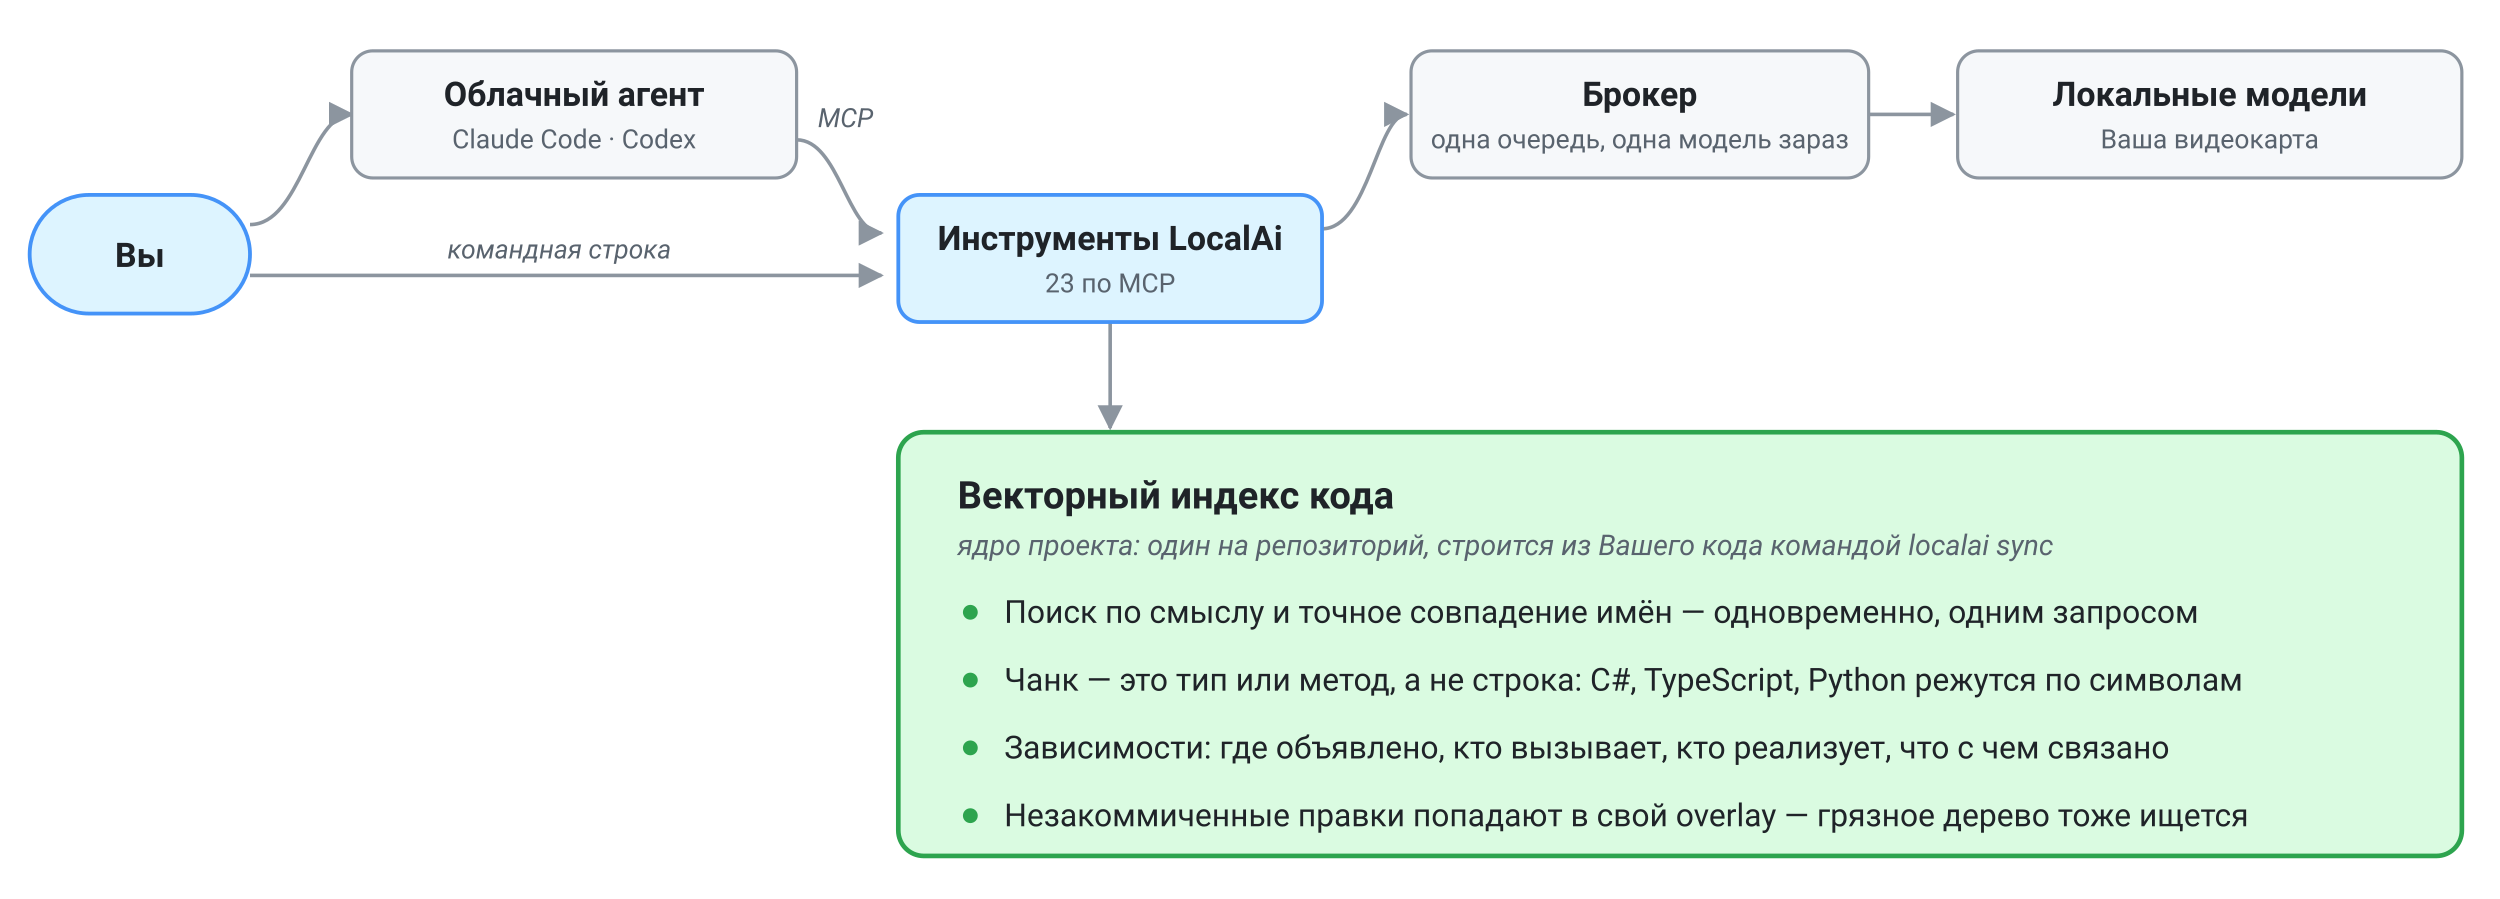
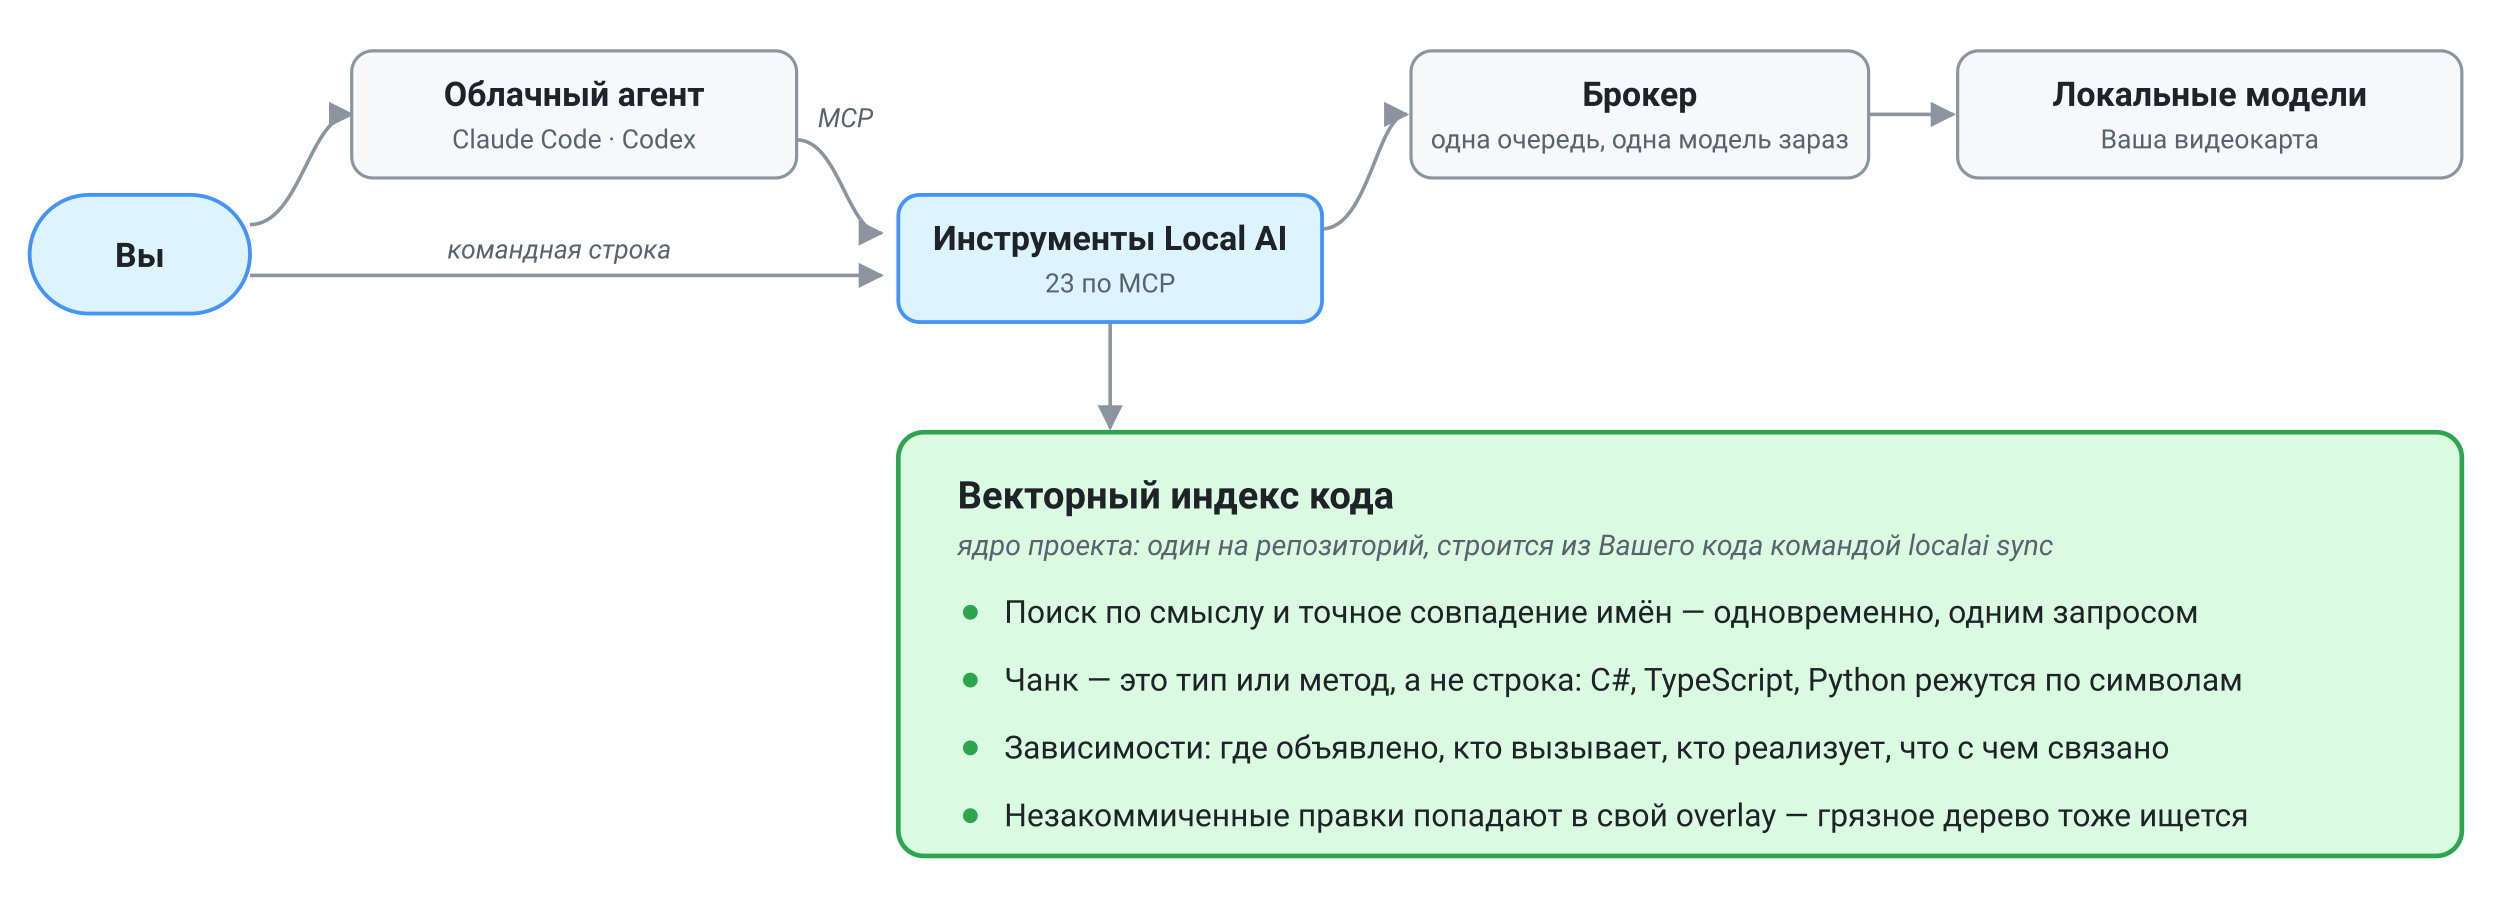
- <svg xmlns="http://www.w3.org/2000/svg" viewBox="0 0 1180 424" width="1180" height="424" role="img" aria-label="К инструментам LocalAi ведут два пути: через облачного агента по MCP и напрямую из командной строки. Инструменты обращаются к брокеру, который запускает локальные модели на видеокарте, и к индексу кода — ядру проекта. Индекс даёт векторный поиск по смыслу вместе с точным совпадением имён, режет код на чанки по символам, знает зависимости и подхватывает незакоммиченные правки отдельным overlay.">
+ <svg xmlns="http://www.w3.org/2000/svg" viewBox="0 0 1180 424" width="1180" height="424" role="img" aria-label="К инструментам Local AI ведут два пути: через облачного агента по MCP и напрямую из командной строки. Инструменты обращаются к брокеру, который запускает локальные модели на видеокарте, и к индексу кода — ядру проекта. Индекс даёт векторный поиск по смыслу вместе с точным совпадением имён, режет код на чанки по символам, знает зависимости и подхватывает незакоммиченные правки отдельным overlay.">
  <style>
    .box   { fill: #f6f8fa; stroke: #8c959f; stroke-width: 1.5; }
    .lead  { fill: #ddf4ff; stroke: #4493f8; stroke-width: 1.8; }
    .star  { fill: #dafbe1; stroke: #2da44e; stroke-width: 2.2; }
    .name  { font-family: -apple-system, "Segoe UI", Roboto, "Helvetica Neue", Arial, sans-serif;
             font-size: 16px; font-weight: 600; fill: #1f2328; }
    .big   { font-family: -apple-system, "Segoe UI", Roboto, "Helvetica Neue", Arial, sans-serif;
             font-size: 18px; font-weight: 700; fill: #1f2328; }
    .note  { font-family: -apple-system, "Segoe UI", Roboto, "Helvetica Neue", Arial, sans-serif;
             font-size: 12.5px; fill: #59636e; }
    .item  { font-family: -apple-system, "Segoe UI", Roboto, "Helvetica Neue", Arial, sans-serif;
             font-size: 15px; fill: #1f2328; }
    .dim   { font-family: -apple-system, "Segoe UI", Roboto, "Helvetica Neue", Arial, sans-serif;
             font-size: 13.5px; fill: #59636e; font-style: italic; }
    .edgelbl { font-family: -apple-system, "Segoe UI", Roboto, "Helvetica Neue", Arial, sans-serif;
             font-size: 12.5px; fill: #59636e; font-style: italic; }
    .edge  { stroke: #8c959f; stroke-width: 1.7; fill: none; }
    .head  { fill: #8c959f; }
    .tick  { fill: #2da44e; }
    .rule  { stroke: #2da44e; stroke-width: 1; opacity: 0.35; }
    @media (prefers-color-scheme: dark) {
      .box  { fill: #161b22; stroke: #6e7681; }
      .lead { fill: #121d2f; stroke: #316dca; }
      .star { fill: #0f2417; stroke: #3fb950; }
      .name, .big, .item { fill: #e6edf3; }
      .note, .dim, .edgelbl { fill: #9198a1; }
      .edge { stroke: #6e7681; }
      .head { fill: #6e7681; }
      .tick { fill: #3fb950; }
      .rule { stroke: #3fb950; }
    }
  </style>
  <defs>
    <marker id="arrow" viewBox="0 0 10 10" refX="9" refY="5" markerWidth="7" markerHeight="7" orient="auto-start-reverse">
      <path d="M 0 0 L 10 5 L 0 10 z" class="head" />
    </marker>
  </defs>
  <path class="edge" d="M 118 106 C 142 106 146 54 166 54" marker-end="url(#arrow)" />
  <path class="edge" d="M 118 130 L 416 130" marker-end="url(#arrow)" />
  <path class="edge" d="M 376 66 C 396 66 400 110 416 110" marker-end="url(#arrow)" />
  <path class="edge" d="M 624 108 C 646 108 650 54 664 54" marker-end="url(#arrow)" />
  <path class="edge" d="M 882 54 L 922 54" marker-end="url(#arrow)" />
  <path class="edge" d="M 524 152 L 524 202" marker-end="url(#arrow)" />
  <text class="edgelbl" x="264" y="122" text-anchor="middle">командная строка</text>
  <text class="edgelbl" x="386" y="60">MCP</text>
  <rect class="box lead" x="14" y="92" width="104" height="56" rx="28" />
  <text class="name" x="66" y="126" text-anchor="middle">Вы</text>
  <rect class="box" x="166" y="24" width="210" height="60" rx="10" />
  <text class="name" x="271" y="50" text-anchor="middle">Облачный агент</text>
  <text class="note" x="271" y="70" text-anchor="middle">Claude Code · Codex</text>
  <rect class="box lead" x="424" y="92" width="200" height="60" rx="10" />
-   <text class="name" x="524" y="118" text-anchor="middle">Инструменты LocalAi</text>
+   <text class="name" x="524" y="118" text-anchor="middle">Инструменты Local AI</text>
  <text class="note" x="524" y="138" text-anchor="middle">23 по MCP</text>
  <rect class="box" x="666" y="24" width="216" height="60" rx="10" />
  <text class="name" x="774" y="50" text-anchor="middle">Брокер</text>
  <text class="note" x="774" y="70" text-anchor="middle">одна очередь, одна модель зараз</text>
  <rect class="box" x="924" y="24" width="238" height="60" rx="10" />
  <text class="name" x="1043" y="50" text-anchor="middle">Локальные модели</text>
  <text class="note" x="1043" y="70" text-anchor="middle">Ваша видеокарта</text>
  <rect class="box star" x="424" y="204" width="738" height="200" rx="12" />
  <text class="big" x="452" y="240">Векторный индекс кода</text>
  <text class="dim" x="452" y="262">ядро проекта: один на репозиторий, строится из Вашего кода командой localai sync</text>
  <circle class="tick" cx="458" cy="289" r="3.5" />
  <text class="item" x="474" y="294">Поиск по смыслу и точное совпадение имён — одновременно, одним запросом</text>
  <circle class="tick" cx="458" cy="321" r="3.5" />
  <text class="item" x="474" y="326">Чанк — это тип или метод, а не строка: C#, TypeScript, Python режутся по символам</text>
  <circle class="tick" cx="458" cy="353" r="3.5" />
  <text class="item" x="474" y="358">Зависимости: где объявлено, кто вызывает, кто реализует, что с чем связано</text>
  <circle class="tick" cx="458" cy="385" r="3.5" />
  <text class="item" x="474" y="390">Незакоммиченные правки попадают в свой overlay — грязное дерево тоже ищется</text>
</svg>
